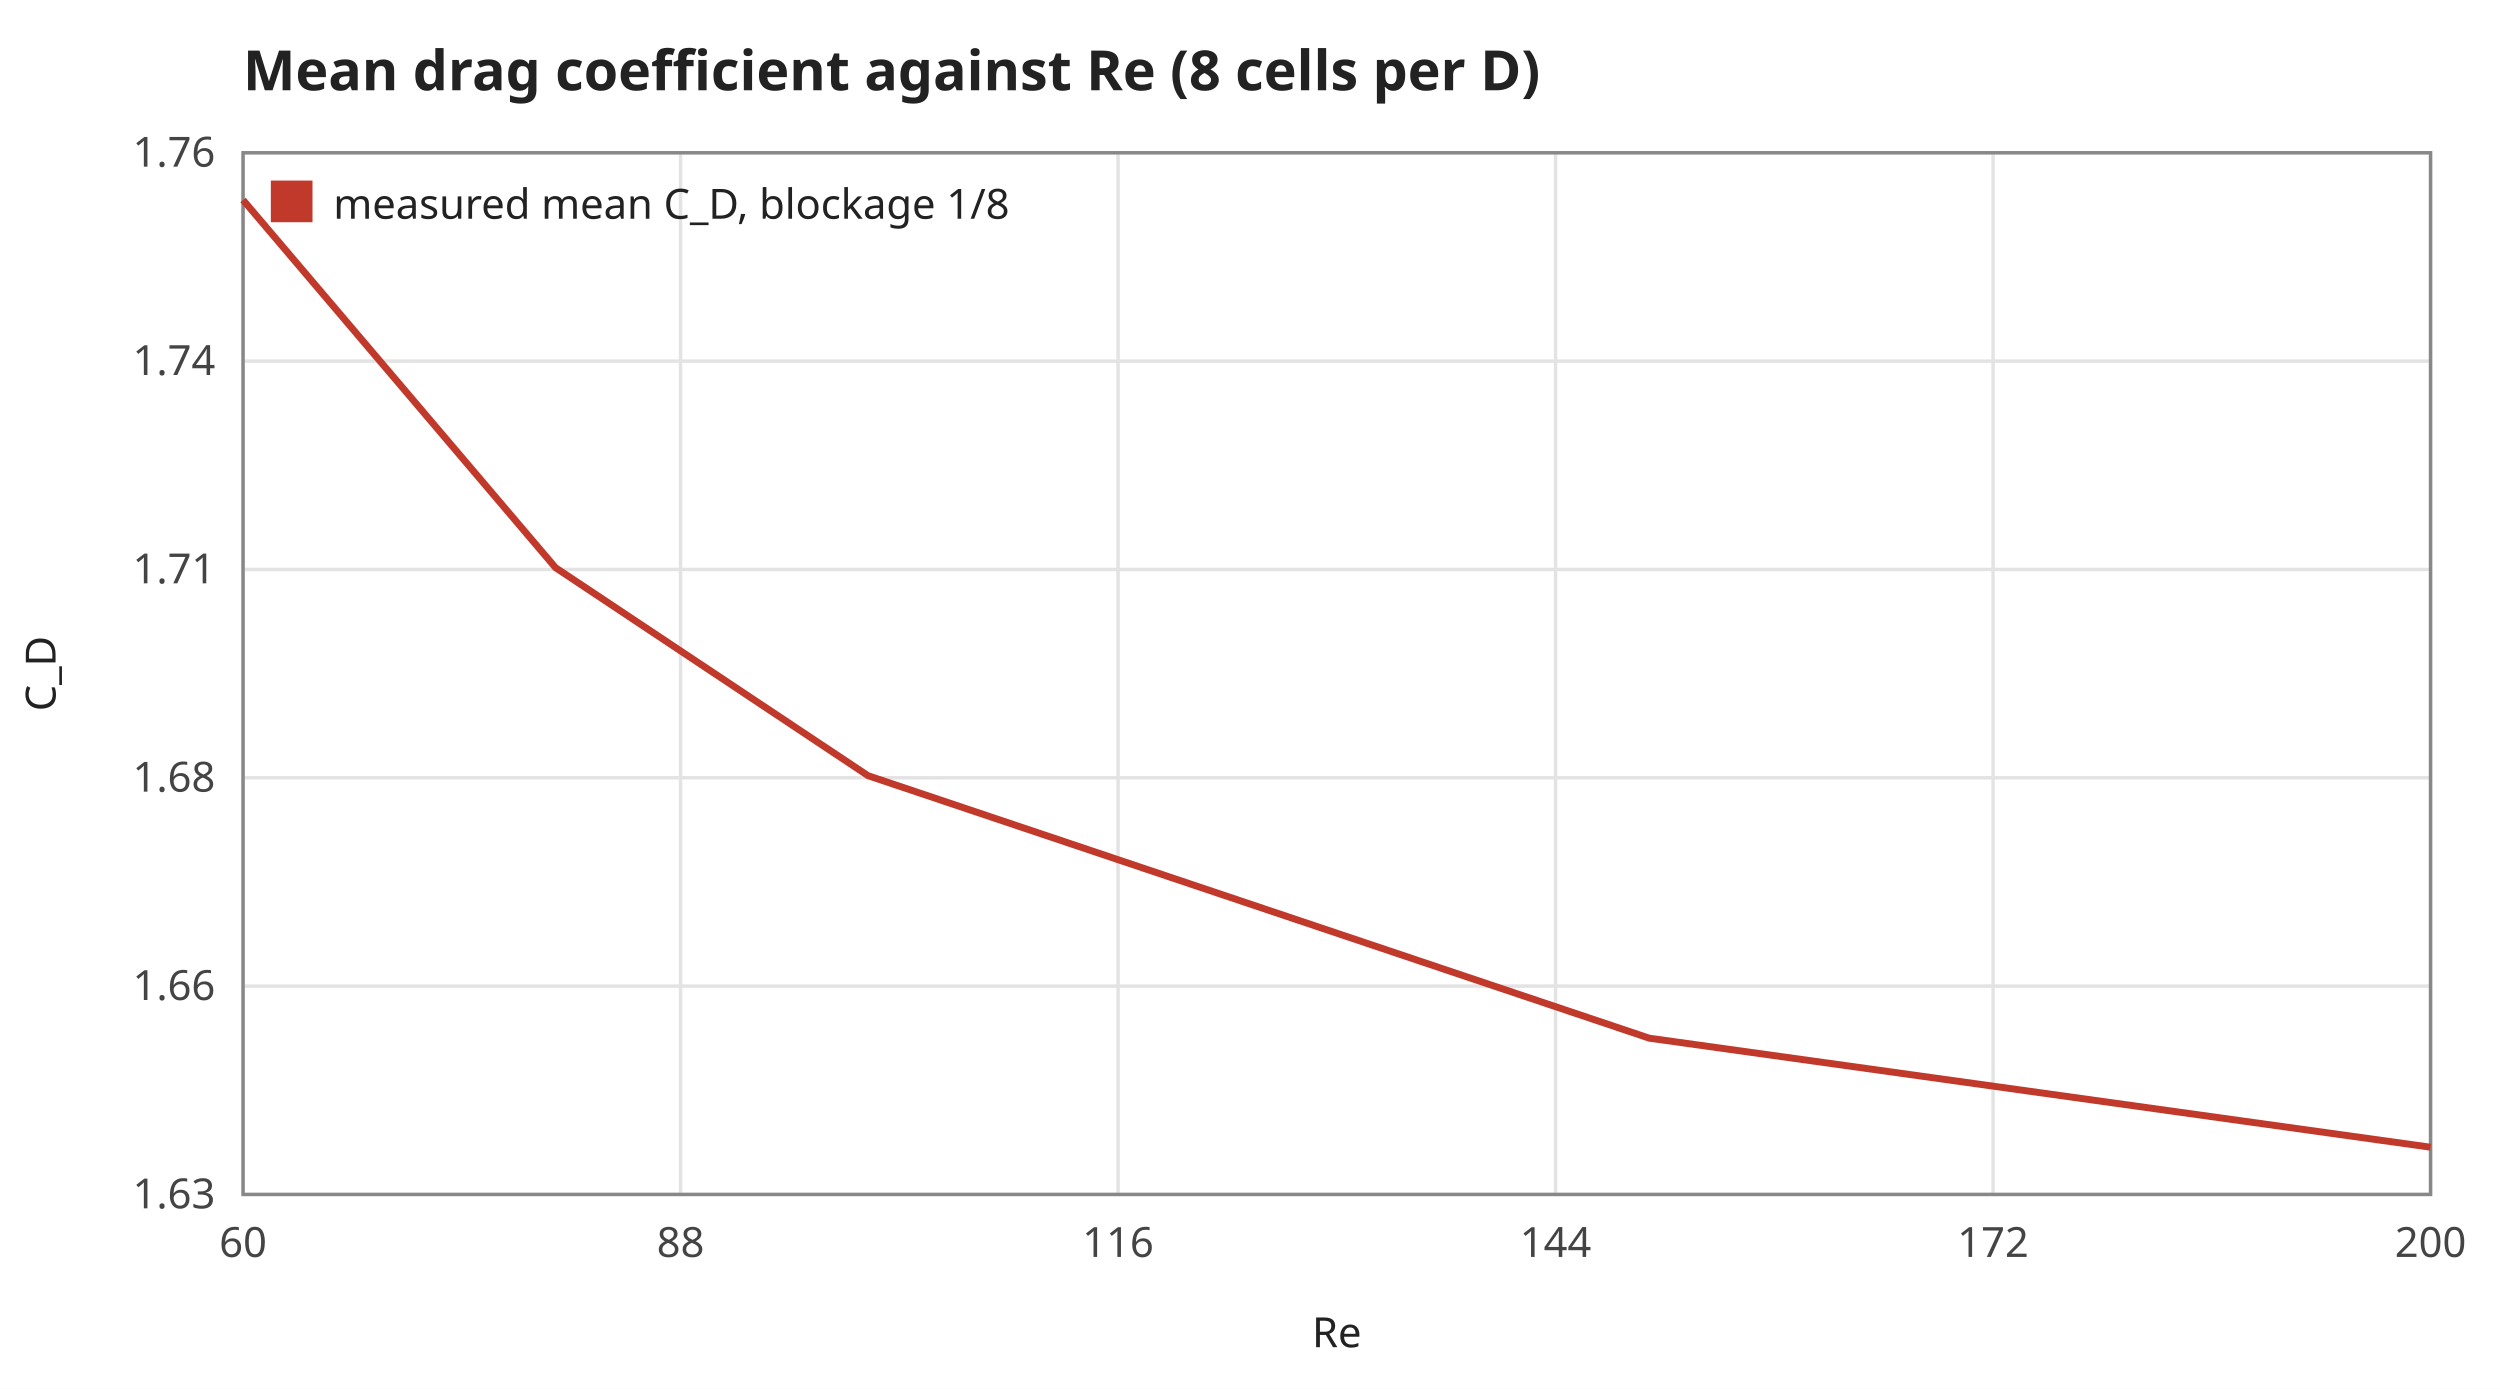
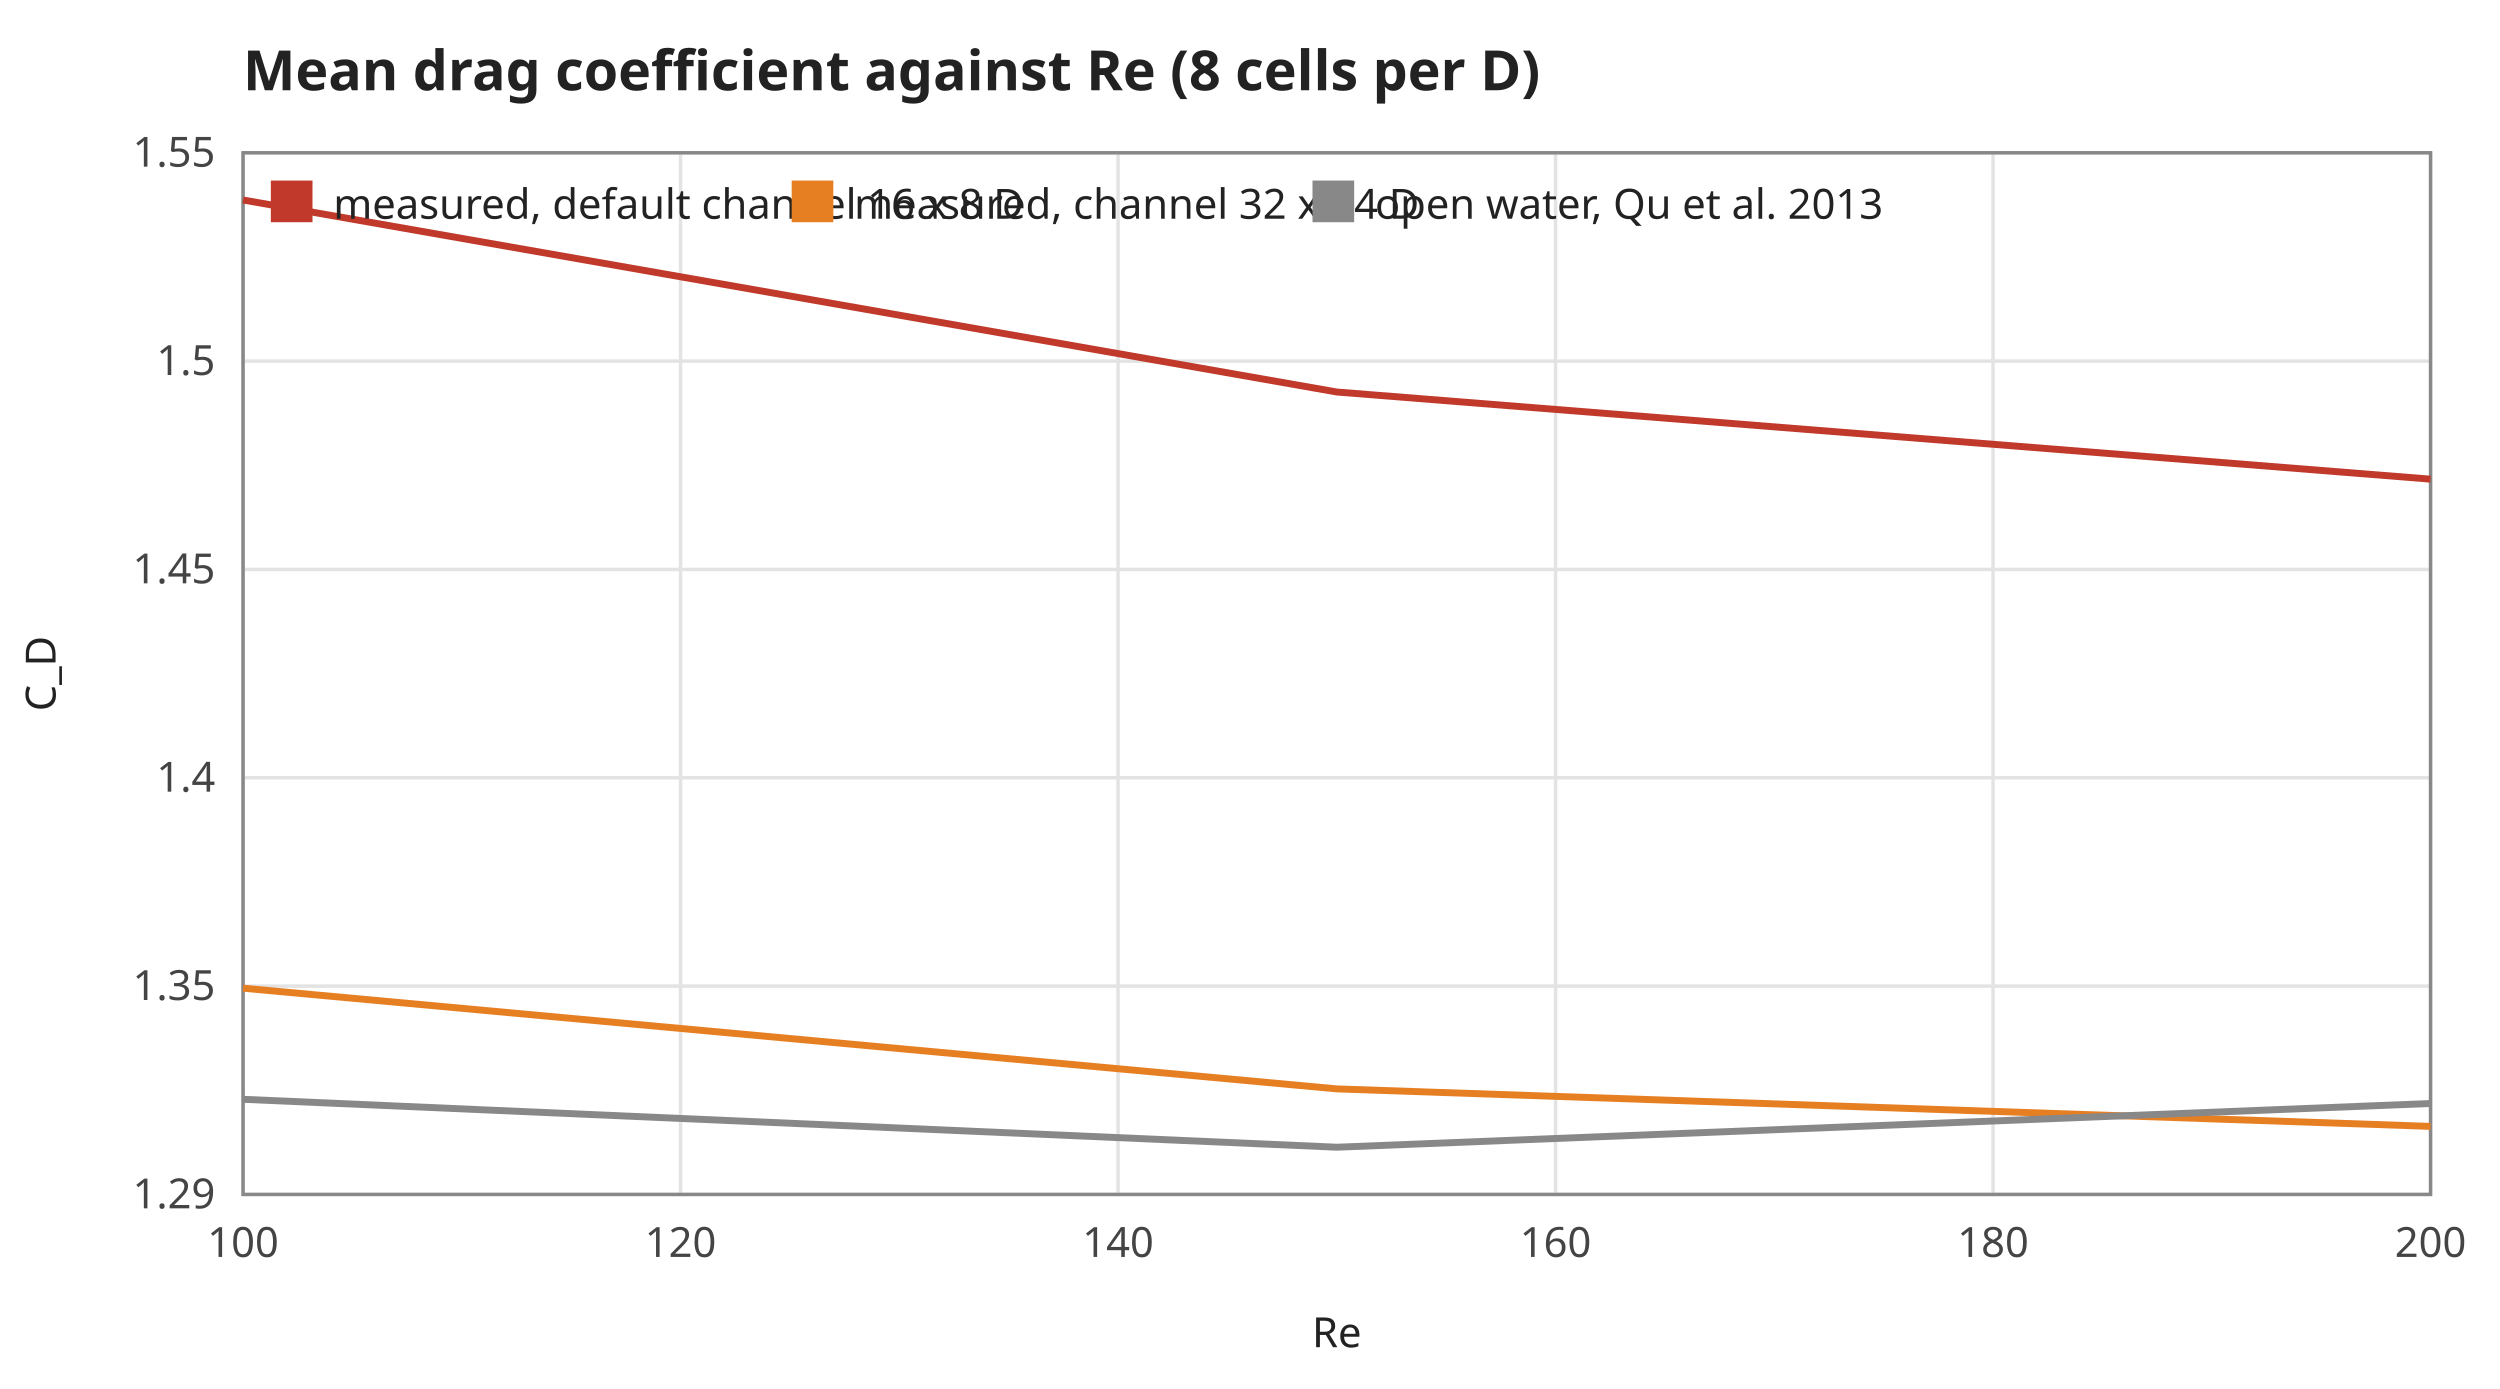
<svg xmlns="http://www.w3.org/2000/svg" viewBox="0 0 720 400" width="720" height="400" font-family="sans-serif" font-size="12">
  <rect width="720" height="400" fill="#ffffff" />
  <text x="70" y="26" font-size="16" font-weight="bold" fill="#222">Mean drag coefficient against Re (8 cells per D)</text>
  <line x1="70.0" y1="44" x2="70.0" y2="344" stroke="#e3e3e3" />
  <line x1="70" y1="344.0" x2="700" y2="344.0" stroke="#e3e3e3" />
-   <text x="70.0" y="362" text-anchor="middle" fill="#444">60</text>
-   <text x="62" y="348.0" text-anchor="end" fill="#444">1.63</text>
+   <text x="70.0" y="362" text-anchor="middle" fill="#444">100</text>
+   <text x="62" y="348.0" text-anchor="end" fill="#444">1.29</text>
  <line x1="196.0" y1="44" x2="196.0" y2="344" stroke="#e3e3e3" />
  <line x1="70" y1="284.0" x2="700" y2="284.0" stroke="#e3e3e3" />
-   <text x="196.0" y="362" text-anchor="middle" fill="#444">88</text>
-   <text x="62" y="288.0" text-anchor="end" fill="#444">1.66</text>
+   <text x="196.0" y="362" text-anchor="middle" fill="#444">120</text>
+   <text x="62" y="288.0" text-anchor="end" fill="#444">1.35</text>
  <line x1="322.0" y1="44" x2="322.0" y2="344" stroke="#e3e3e3" />
  <line x1="70" y1="224.0" x2="700" y2="224.0" stroke="#e3e3e3" />
-   <text x="322.0" y="362" text-anchor="middle" fill="#444">116</text>
-   <text x="62" y="228.0" text-anchor="end" fill="#444">1.68</text>
+   <text x="322.0" y="362" text-anchor="middle" fill="#444">140</text>
+   <text x="62" y="228.0" text-anchor="end" fill="#444">1.4</text>
  <line x1="448.0" y1="44" x2="448.0" y2="344" stroke="#e3e3e3" />
  <line x1="70" y1="164.0" x2="700" y2="164.0" stroke="#e3e3e3" />
-   <text x="448.0" y="362" text-anchor="middle" fill="#444">144</text>
-   <text x="62" y="168.0" text-anchor="end" fill="#444">1.71</text>
+   <text x="448.0" y="362" text-anchor="middle" fill="#444">160</text>
+   <text x="62" y="168.0" text-anchor="end" fill="#444">1.45</text>
  <line x1="574.0" y1="44" x2="574.0" y2="344" stroke="#e3e3e3" />
  <line x1="70" y1="104.0" x2="700" y2="104.0" stroke="#e3e3e3" />
-   <text x="574.0" y="362" text-anchor="middle" fill="#444">172</text>
-   <text x="62" y="108.0" text-anchor="end" fill="#444">1.74</text>
+   <text x="574.0" y="362" text-anchor="middle" fill="#444">180</text>
+   <text x="62" y="108.0" text-anchor="end" fill="#444">1.5</text>
  <line x1="700.0" y1="44" x2="700.0" y2="344" stroke="#e3e3e3" />
  <line x1="70" y1="44.0" x2="700" y2="44.0" stroke="#e3e3e3" />
  <text x="700.0" y="362" text-anchor="middle" fill="#444">200</text>
-   <text x="62" y="48.0" text-anchor="end" fill="#444">1.76</text>
+   <text x="62" y="48.0" text-anchor="end" fill="#444">1.55</text>
  <rect x="70" y="44" width="630" height="300" fill="none" stroke="#888" />
  <text x="385" y="388" text-anchor="middle" fill="#222">Re</text>
  <text transform="translate(16 194) rotate(-90)" text-anchor="middle" fill="#222">C_D</text>
-   <polyline fill="none" stroke="#c0392b" stroke-width="2" points="70.0,57.6 160.0,163.5 250.0,223.4 475.0,299.0 700.0,330.4 " />
+   <polyline fill="none" stroke="#c0392b" stroke-width="2" points="70.0,57.6 385.0,112.9 700.0,138.0 " />
  <rect x="78" y="52" width="12" height="12" fill="#c0392b" />
-   <text x="96" y="63" fill="#222">measured mean C_D, blockage 1/8</text>
+   <text x="96" y="63" fill="#222">measured, default channel 16 x 8 D</text>
+   <polyline fill="none" stroke="#e67e22" stroke-width="2" points="70.0,284.6 385.0,313.6 700.0,324.4 " />
+   <rect x="228" y="52" width="12" height="12" fill="#e67e22" />
+   <text x="246" y="63" fill="#222">measured, channel 32 x 24 D</text>
+   <polyline fill="none" stroke="#888888" stroke-width="2" points="70.0,316.6 385.0,330.4 700.0,317.8 " />
+   <rect x="378" y="52" width="12" height="12" fill="#888888" />
+   <text x="396" y="63" fill="#222">open water, Qu et al. 2013</text>
</svg>
